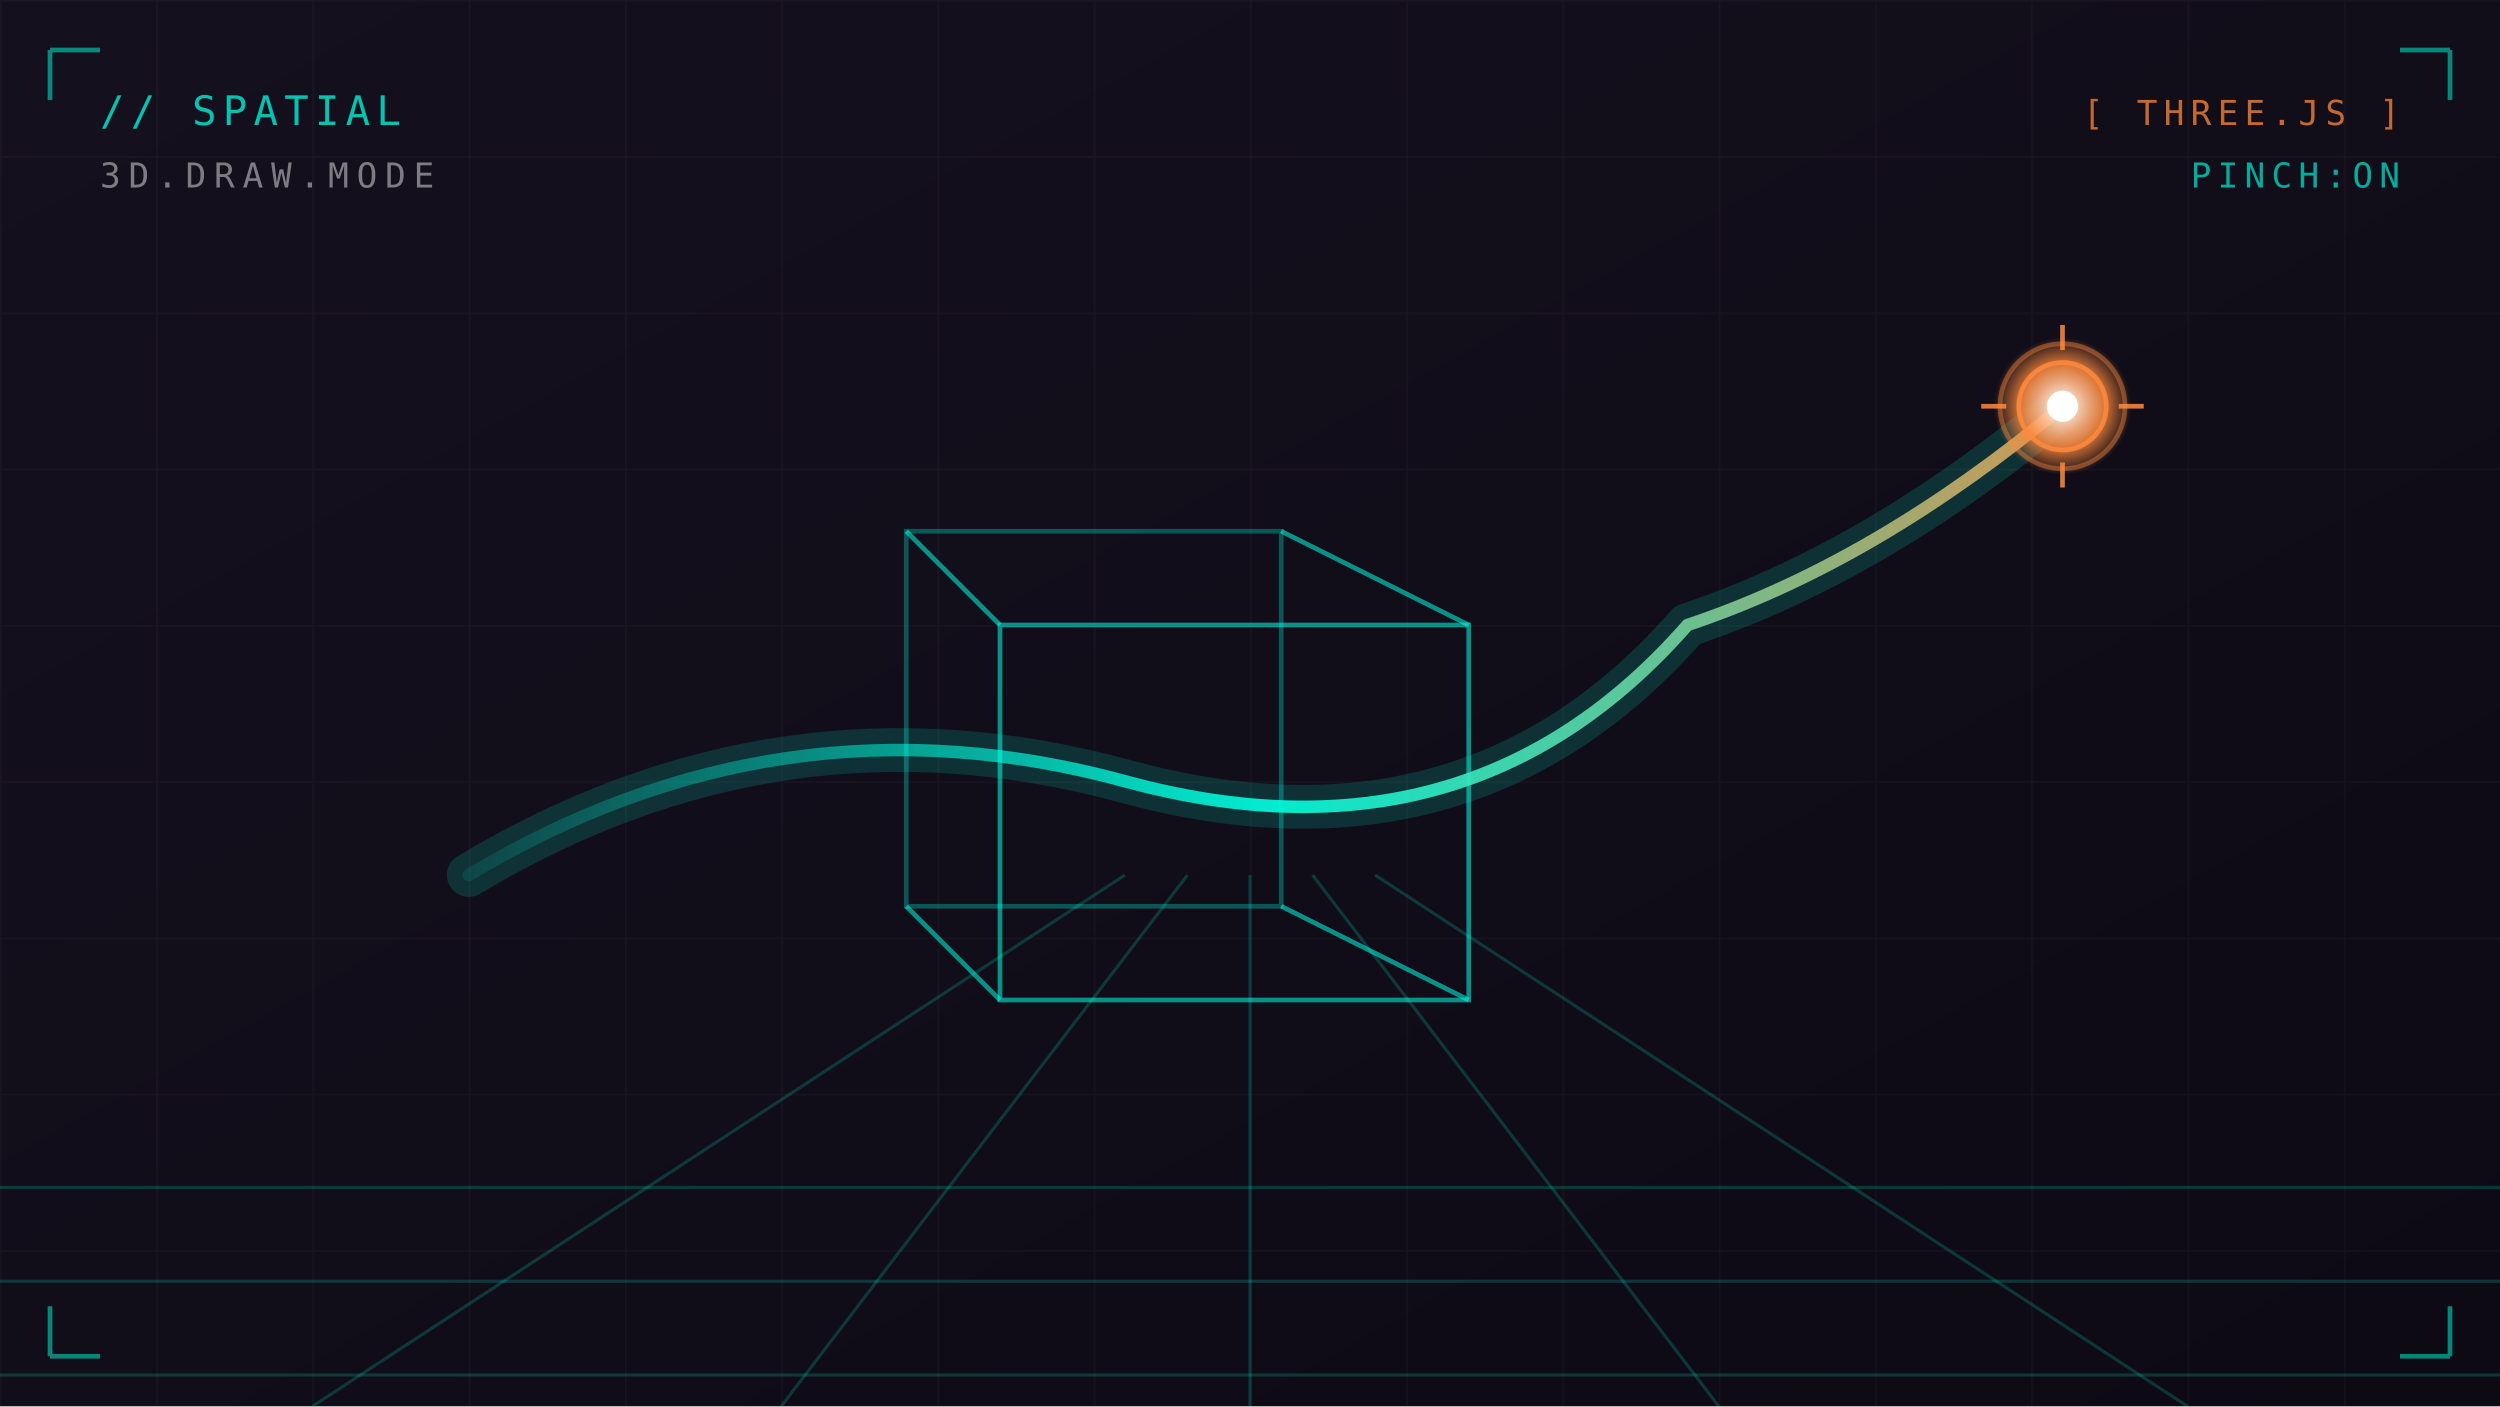
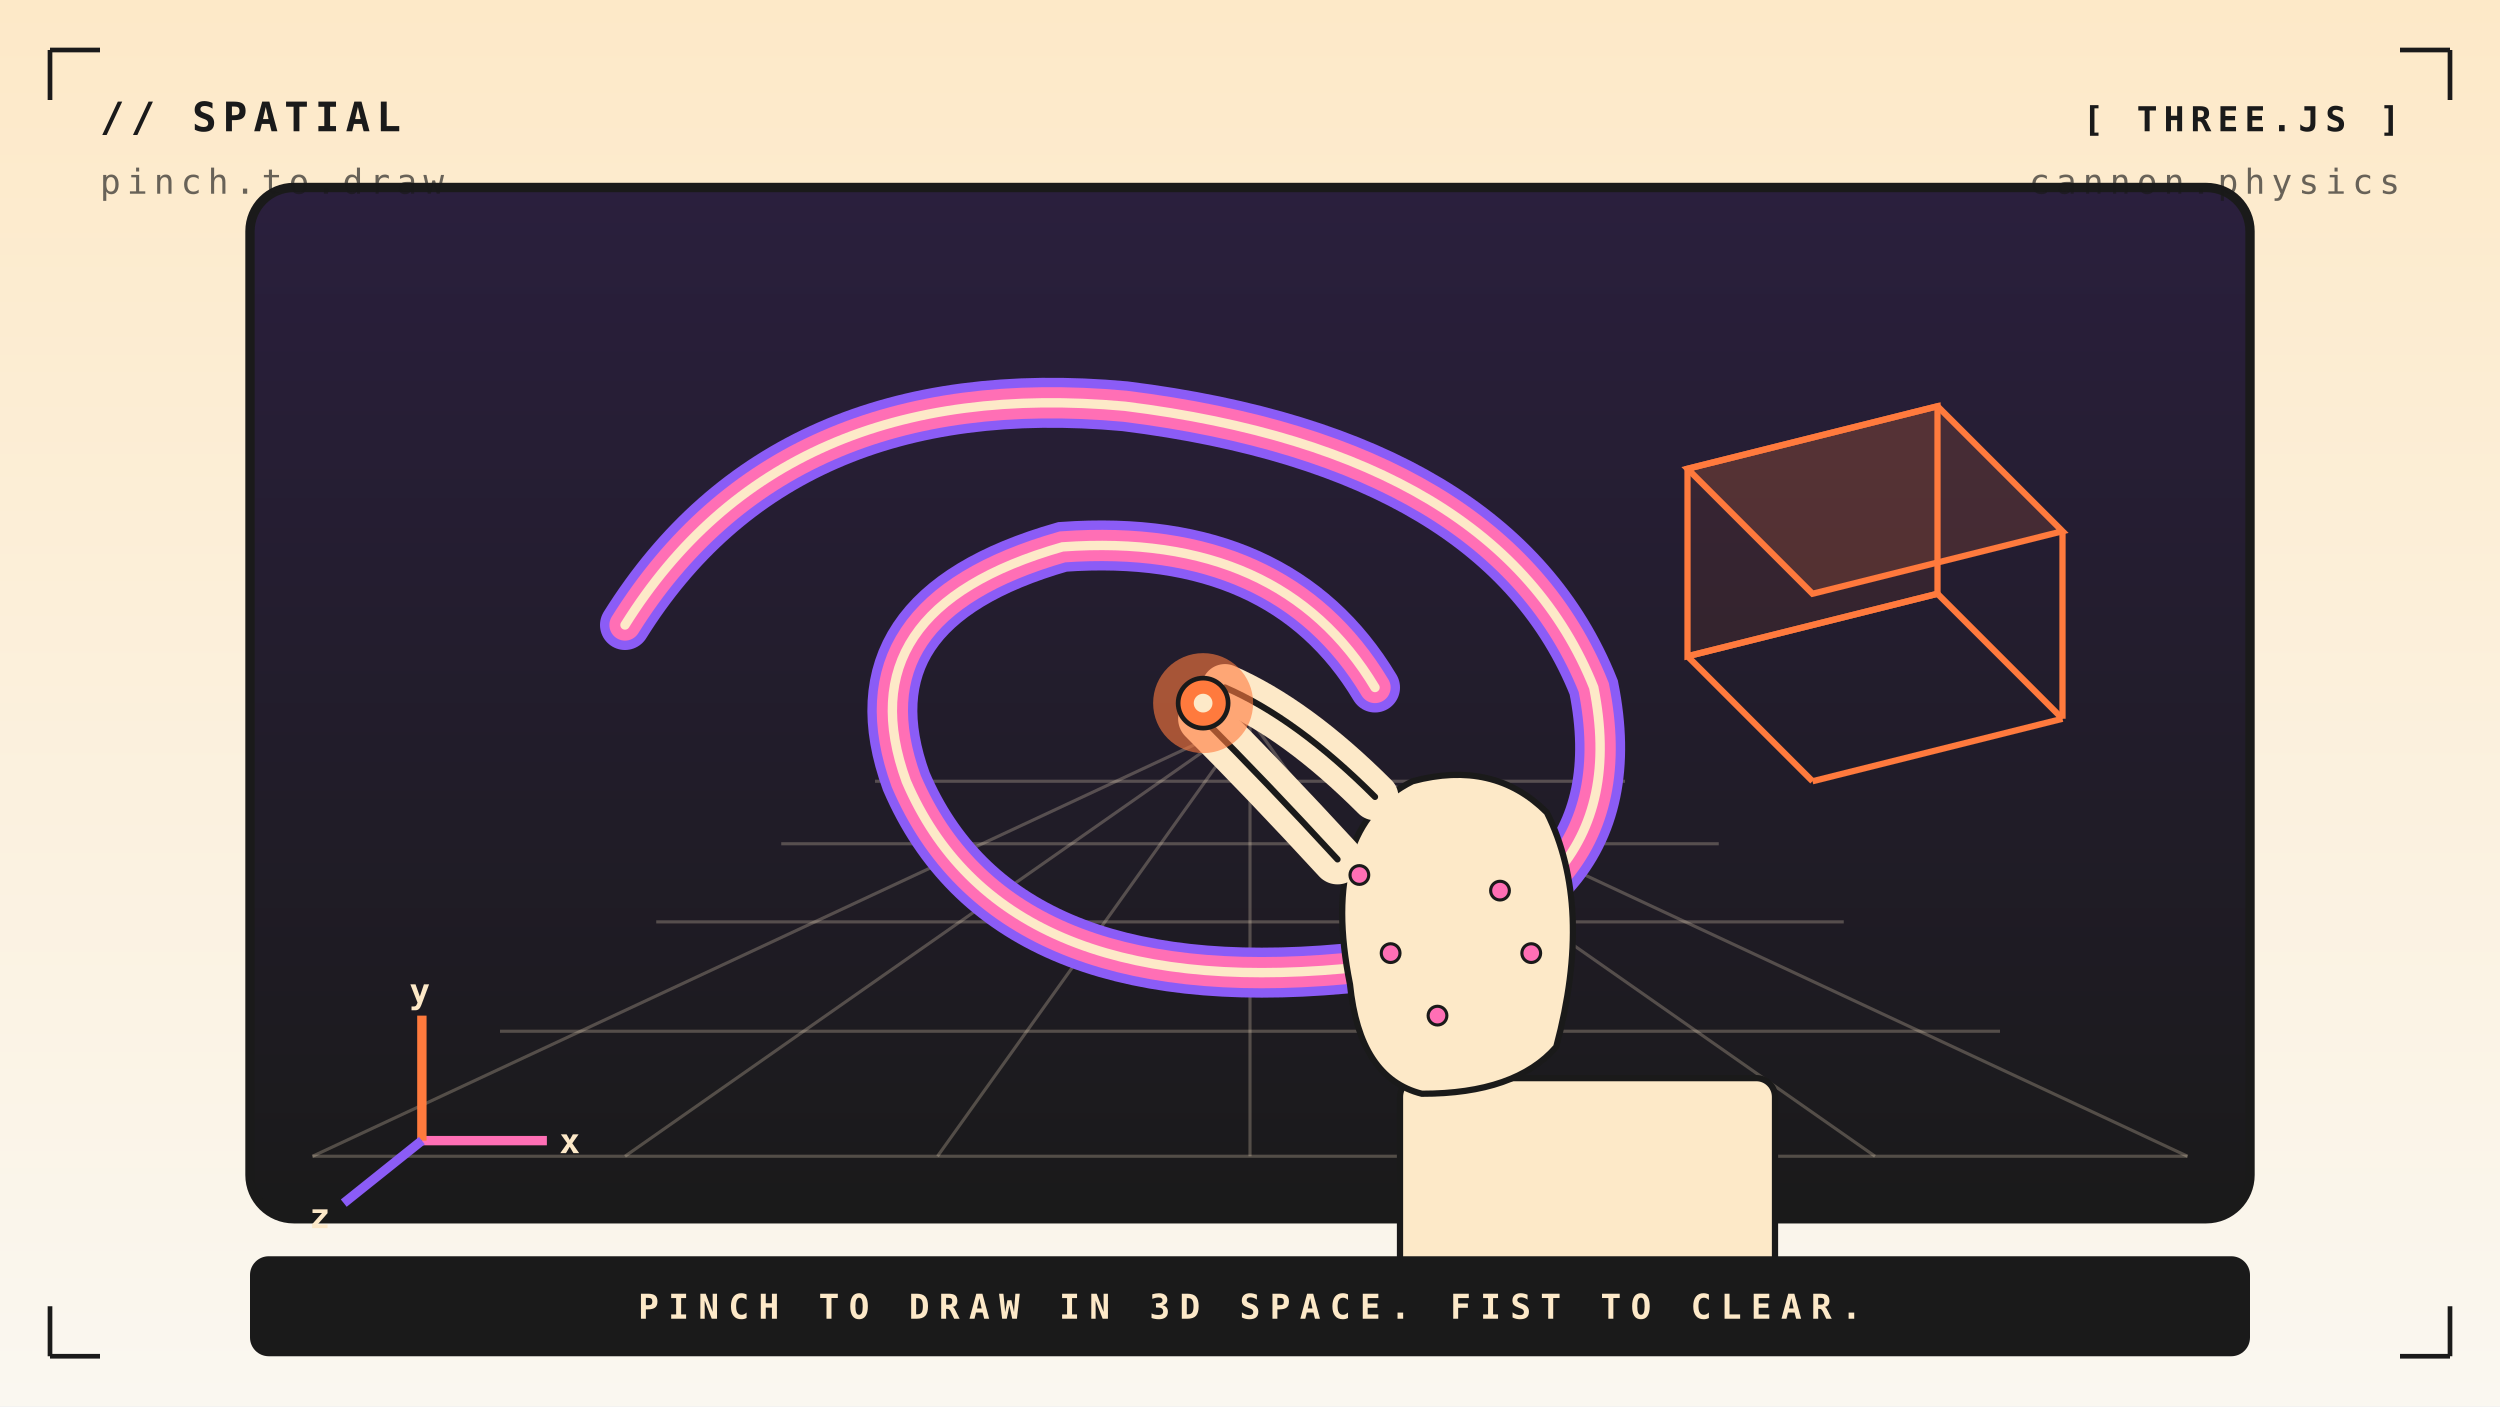
- <svg xmlns="http://www.w3.org/2000/svg" viewBox="0 0 800 450" width="800" height="450" role="img" aria-label="Spatial thumbnail">
+ <svg xmlns="http://www.w3.org/2000/svg" viewBox="0 0 800 450" width="800" height="450" role="img" aria-label="Spatial — hand-gesture 3D drawing in real space">
  <defs>
-     <linearGradient id="sp-bg" x1="0%" y1="0%" x2="100%" y2="100%">
-       <stop offset="0%" stop-color="#15101e" />
-       <stop offset="100%" stop-color="#0d0a14" />
+     <linearGradient id="sp-bg" x1="0" y1="0" x2="0" y2="1">
+       <stop offset="0%" stop-color="#fde9c8" />
+       <stop offset="100%" stop-color="#faf7f0" />
    </linearGradient>
-     <linearGradient id="sp-stroke" x1="0%" y1="0%" x2="100%" y2="0%">
-       <stop offset="0%" stop-color="#00ffe1" stop-opacity="0.1" />
-       <stop offset="50%" stop-color="#00ffe1" stop-opacity="0.95" />
-       <stop offset="100%" stop-color="#ff8a3d" stop-opacity="1" />
+     <linearGradient id="sp-panel" x1="0" y1="0" x2="0" y2="1">
+       <stop offset="0%" stop-color="#2a1f3d" />
+       <stop offset="100%" stop-color="#1a1a1a" />
    </linearGradient>
-     <radialGradient id="sp-tip" cx="50%" cy="50%" r="50%">
-       <stop offset="0%" stop-color="#ffffff" />
-       <stop offset="60%" stop-color="#ff8a3d" stop-opacity="0.85" />
-       <stop offset="100%" stop-color="#ff8a3d" stop-opacity="0" />
-     </radialGradient>
-     <pattern id="sp-grid" width="50" height="50" patternUnits="userSpaceOnUse">
-       <path d="M 50 0 L 0 0 0 50" fill="none" stroke="#ffffff" stroke-opacity="0.03" stroke-width="1" />
-     </pattern>
  </defs>
  <rect width="800" height="450" fill="url(#sp-bg)" />
-   <g stroke="#00ffe1" stroke-opacity="0.18" stroke-width="1" fill="none">
-     <path d="M 0 380 L 800 380" />
-     <path d="M 0 410 L 800 410" />
-     <path d="M 0 440 L 800 440" />
-     <path d="M 100 450 L 360 280" />
-     <path d="M 250 450 L 380 280" />
-     <path d="M 400 450 L 400 280" />
-     <path d="M 550 450 L 420 280" />
-     <path d="M 700 450 L 440 280" />
+   <rect x="80" y="60" width="640" height="330" rx="14" fill="url(#sp-panel)" stroke="#1a1a1a" stroke-width="3" />
+   <g stroke="#fde9c8" stroke-opacity="0.25" stroke-width="1" fill="none">
+     <line x1="100" y1="370" x2="700" y2="370" />
+     <line x1="160" y1="330" x2="640" y2="330" />
+     <line x1="210" y1="295" x2="590" y2="295" />
+     <line x1="250" y1="270" x2="550" y2="270" />
+     <line x1="280" y1="250" x2="520" y2="250" />
+     <line x1="100" y1="370" x2="400" y2="230" />
+     <line x1="200" y1="370" x2="400" y2="230" />
+     <line x1="300" y1="370" x2="400" y2="230" />
+     <line x1="400" y1="370" x2="400" y2="230" />
+     <line x1="500" y1="370" x2="400" y2="230" />
+     <line x1="600" y1="370" x2="400" y2="230" />
+     <line x1="700" y1="370" x2="400" y2="230" />
  </g>
-   <rect width="800" height="450" fill="url(#sp-grid)" />
-   <g stroke="#00ffe1" stroke-opacity="0.55" stroke-width="1.5" fill="none">
-     <polygon points="290,170 410,170 410,290 290,290" stroke-opacity="0.3" />
-     <polygon points="320,200 470,200 470,320 320,320" />
-     <line x1="290" y1="170" x2="320" y2="200" />
-     <line x1="410" y1="170" x2="470" y2="200" />
-     <line x1="290" y1="290" x2="320" y2="320" />
-     <line x1="410" y1="290" x2="470" y2="320" />
+   <g fill="none" stroke-linecap="round">
+     <path d="M 200 200 Q 250 120, 360 130 Q 480 145, 510 220 Q 525 295, 430 310 Q 320 320, 290 250 Q 270 195, 340 175 Q 410 170, 440 220" stroke="#8b5cf6" stroke-width="16" />
+     <path d="M 200 200 Q 250 120, 360 130 Q 480 145, 510 220 Q 525 295, 430 310 Q 320 320, 290 250 Q 270 195, 340 175 Q 410 170, 440 220" stroke="#ff6fb5" stroke-width="10" />
+     <path d="M 200 200 Q 250 120, 360 130 Q 480 145, 510 220 Q 525 295, 430 310 Q 320 320, 290 250 Q 270 195, 340 175 Q 410 170, 440 220" stroke="#fde9c8" stroke-width="3" />
  </g>
-   <path d="M 150 280 Q 250 220, 360 250 T 540 200 Q 600 180, 660 130" fill="none" stroke="url(#sp-stroke)" stroke-width="4" stroke-linecap="round" stroke-linejoin="round" opacity="0.95" />
-   <path d="M 150 280 Q 250 220, 360 250 T 540 200 Q 600 180, 660 130" fill="none" stroke="#00ffe1" stroke-opacity="0.15" stroke-width="14" stroke-linecap="round" stroke-linejoin="round" />
-   <circle cx="660" cy="130" r="22" fill="url(#sp-tip)" />
-   <circle cx="660" cy="130" r="5" fill="#ffffff" />
-   <g transform="translate(660 130)" stroke="#ff8a3d" stroke-width="1.5" fill="none" stroke-opacity="0.85">
-     <circle r="14" />
-     <circle r="20" stroke-opacity="0.4" />
-     <line x1="-26" y1="0" x2="-18" y2="0" />
-     <line x1="18" y1="0" x2="26" y2="0" />
-     <line x1="0" y1="-26" x2="0" y2="-18" />
-     <line x1="0" y1="18" x2="0" y2="26" />
+   <g stroke="#ff7a3d" stroke-width="2" fill="#ff7a3d" fill-opacity="0.15">
+     <polygon points="540,150 620,130 660,170 580,190" />
+     <polygon points="540,150 620,130 620,190 540,210" fill-opacity="0.08" />
+     <g fill="none">
+       <line x1="540" y1="210" x2="580" y2="250" />
+       <line x1="620" y1="190" x2="660" y2="230" />
+       <line x1="540" y1="210" x2="620" y2="190" />
+       <line x1="580" y1="250" x2="660" y2="230" />
+       <line x1="660" y1="170" x2="660" y2="230" />
+     </g>
  </g>
-   <g font-family="ui-monospace, Menlo, monospace" font-size="13" fill="#00ffe1" fill-opacity="0.75" letter-spacing="2">
-     <text x="32" y="40">// SPATIAL</text>
+   <g transform="translate(460 285)">
+     <rect x="-12" y="60" width="120" height="80" rx="6" fill="#fde9c8" stroke="#1a1a1a" stroke-width="2" />
+     <path d="M -28 30 Q -38 -20, -8 -35 Q 18 -42, 35 -25 Q 50 5, 38 50 Q 25 65, -5 65 Q -25 60, -28 30 Z" fill="#fde9c8" stroke="#1a1a1a" stroke-width="2" />
+     <path d="M -32 -10 Q -55 -35, -75 -55" stroke="#fde9c8" stroke-width="16" stroke-linecap="round" fill="none" />
+     <path d="M -32 -10 Q -55 -35, -75 -55" stroke="#1a1a1a" stroke-width="2" stroke-linecap="round" fill="none" />
+     <path d="M -20 -30 Q -45 -55, -68 -65" stroke="#fde9c8" stroke-width="15" stroke-linecap="round" fill="none" />
+     <path d="M -20 -30 Q -45 -55, -68 -65" stroke="#1a1a1a" stroke-width="2" stroke-linecap="round" fill="none" />
+     <circle cx="-75" cy="-60" r="16" fill="#ff7a3d" opacity="0.6" />
+     <circle cx="-75" cy="-60" r="8" fill="#ff7a3d" stroke="#1a1a1a" stroke-width="1.5" />
+     <circle cx="-75" cy="-60" r="3" fill="#fde9c8" />
+     <g fill="#ff6fb5" stroke="#1a1a1a" stroke-width="1">
+       <circle cx="0" cy="40" r="3" />
+       <circle cx="-15" cy="20" r="3" />
+       <circle cx="-25" cy="-5" r="3" />
+       <circle cx="20" cy="0" r="3" />
+       <circle cx="30" cy="20" r="3" />
+     </g>
  </g>
-   <g font-family="ui-monospace, Menlo, monospace" font-size="11" fill="#ffffff" fill-opacity="0.45" letter-spacing="2.5">
-     <text x="32" y="60">3D.DRAW.MODE</text>
+   <g transform="translate(135 365)" stroke-width="3" fill="none">
+     <line x1="0" y1="0" x2="40" y2="0" stroke="#ff6fb5" />
+     <line x1="0" y1="0" x2="0" y2="-40" stroke="#ff7a3d" />
+     <line x1="0" y1="0" x2="-25" y2="20" stroke="#8b5cf6" />
+     <g font-family="ui-monospace, Menlo, monospace" font-size="11" fill="#fde9c8" font-weight="700">
+       <text x="44" y="4">x</text>
+       <text x="-4" y="-44">y</text>
+       <text x="-36" y="28">z</text>
+     </g>
  </g>
-   <g font-family="ui-monospace, Menlo, monospace" font-size="11" fill="#ff8a3d" fill-opacity="0.75" letter-spacing="2" text-anchor="end">
-     <text x="768" y="40">[ THREE.JS ]</text>
-     <text x="768" y="60" fill="#00ffe1" fill-opacity="0.65">PINCH:ON</text>
+   <g font-family="ui-monospace, Menlo, monospace" font-size="13" fill="#1a1a1a" letter-spacing="2">
+     <text x="32" y="42" font-weight="700">// SPATIAL</text>
+     <text x="32" y="62" font-size="11" fill-opacity="0.65">pinch.to.draw</text>
  </g>
-   <g stroke="#00ffe1" stroke-opacity="0.5" stroke-width="1.5" fill="none">
+   <g font-family="ui-monospace, Menlo, monospace" font-size="11" fill="#1a1a1a" letter-spacing="2" text-anchor="end">
+     <text x="768" y="42" font-weight="700">[ THREE.JS ]</text>
+     <text x="768" y="62" fill-opacity="0.65">cannon.physics</text>
+   </g>
+   <rect x="80" y="402" width="640" height="32" rx="6" fill="#1a1a1a" />
+   <g font-family="ui-monospace, Menlo, monospace" font-size="11" fill="#fde9c8" letter-spacing="3" text-anchor="middle">
+     <text x="400" y="422" font-weight="700">PINCH TO DRAW IN 3D SPACE. FIST TO CLEAR.</text>
+   </g>
+   <g stroke="#1a1a1a" stroke-width="1.5" fill="none">
    <path d="M 16 16 L 16 32 M 16 16 L 32 16" />
    <path d="M 784 16 L 784 32 M 784 16 L 768 16" />
    <path d="M 16 434 L 16 418 M 16 434 L 32 434" />
    <path d="M 784 434 L 784 418 M 784 434 L 768 434" />
  </g>
</svg>
